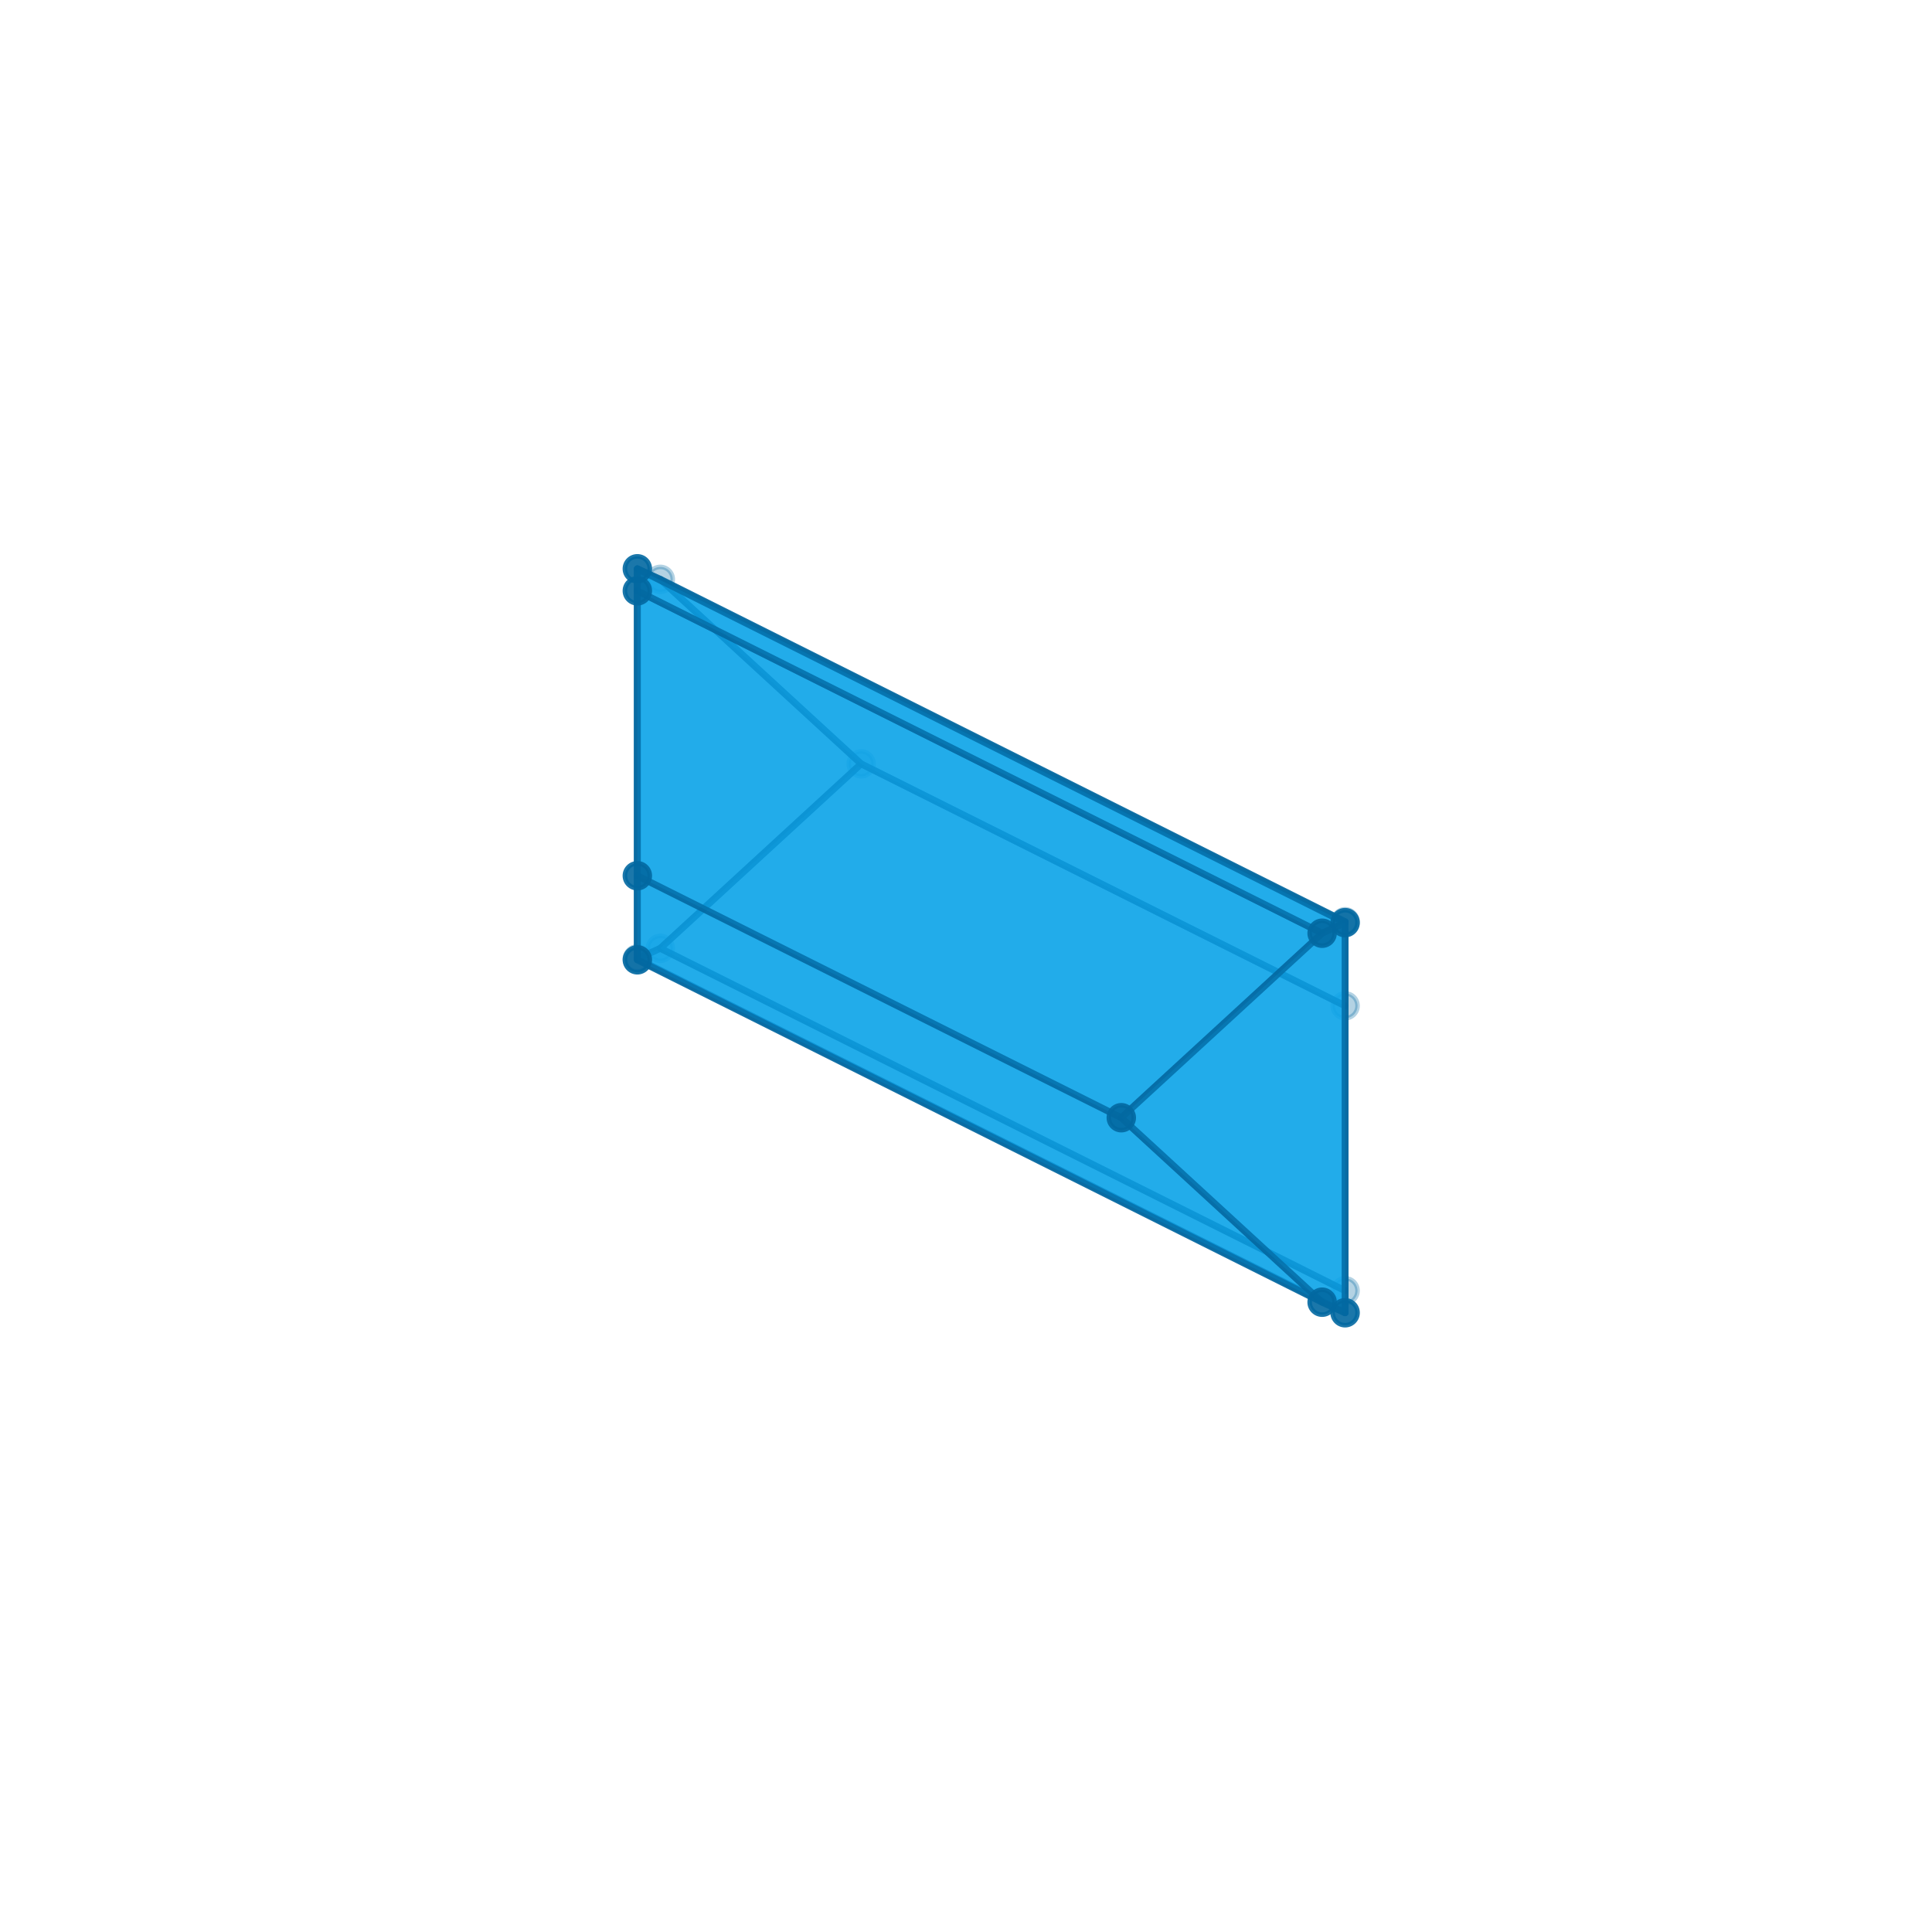
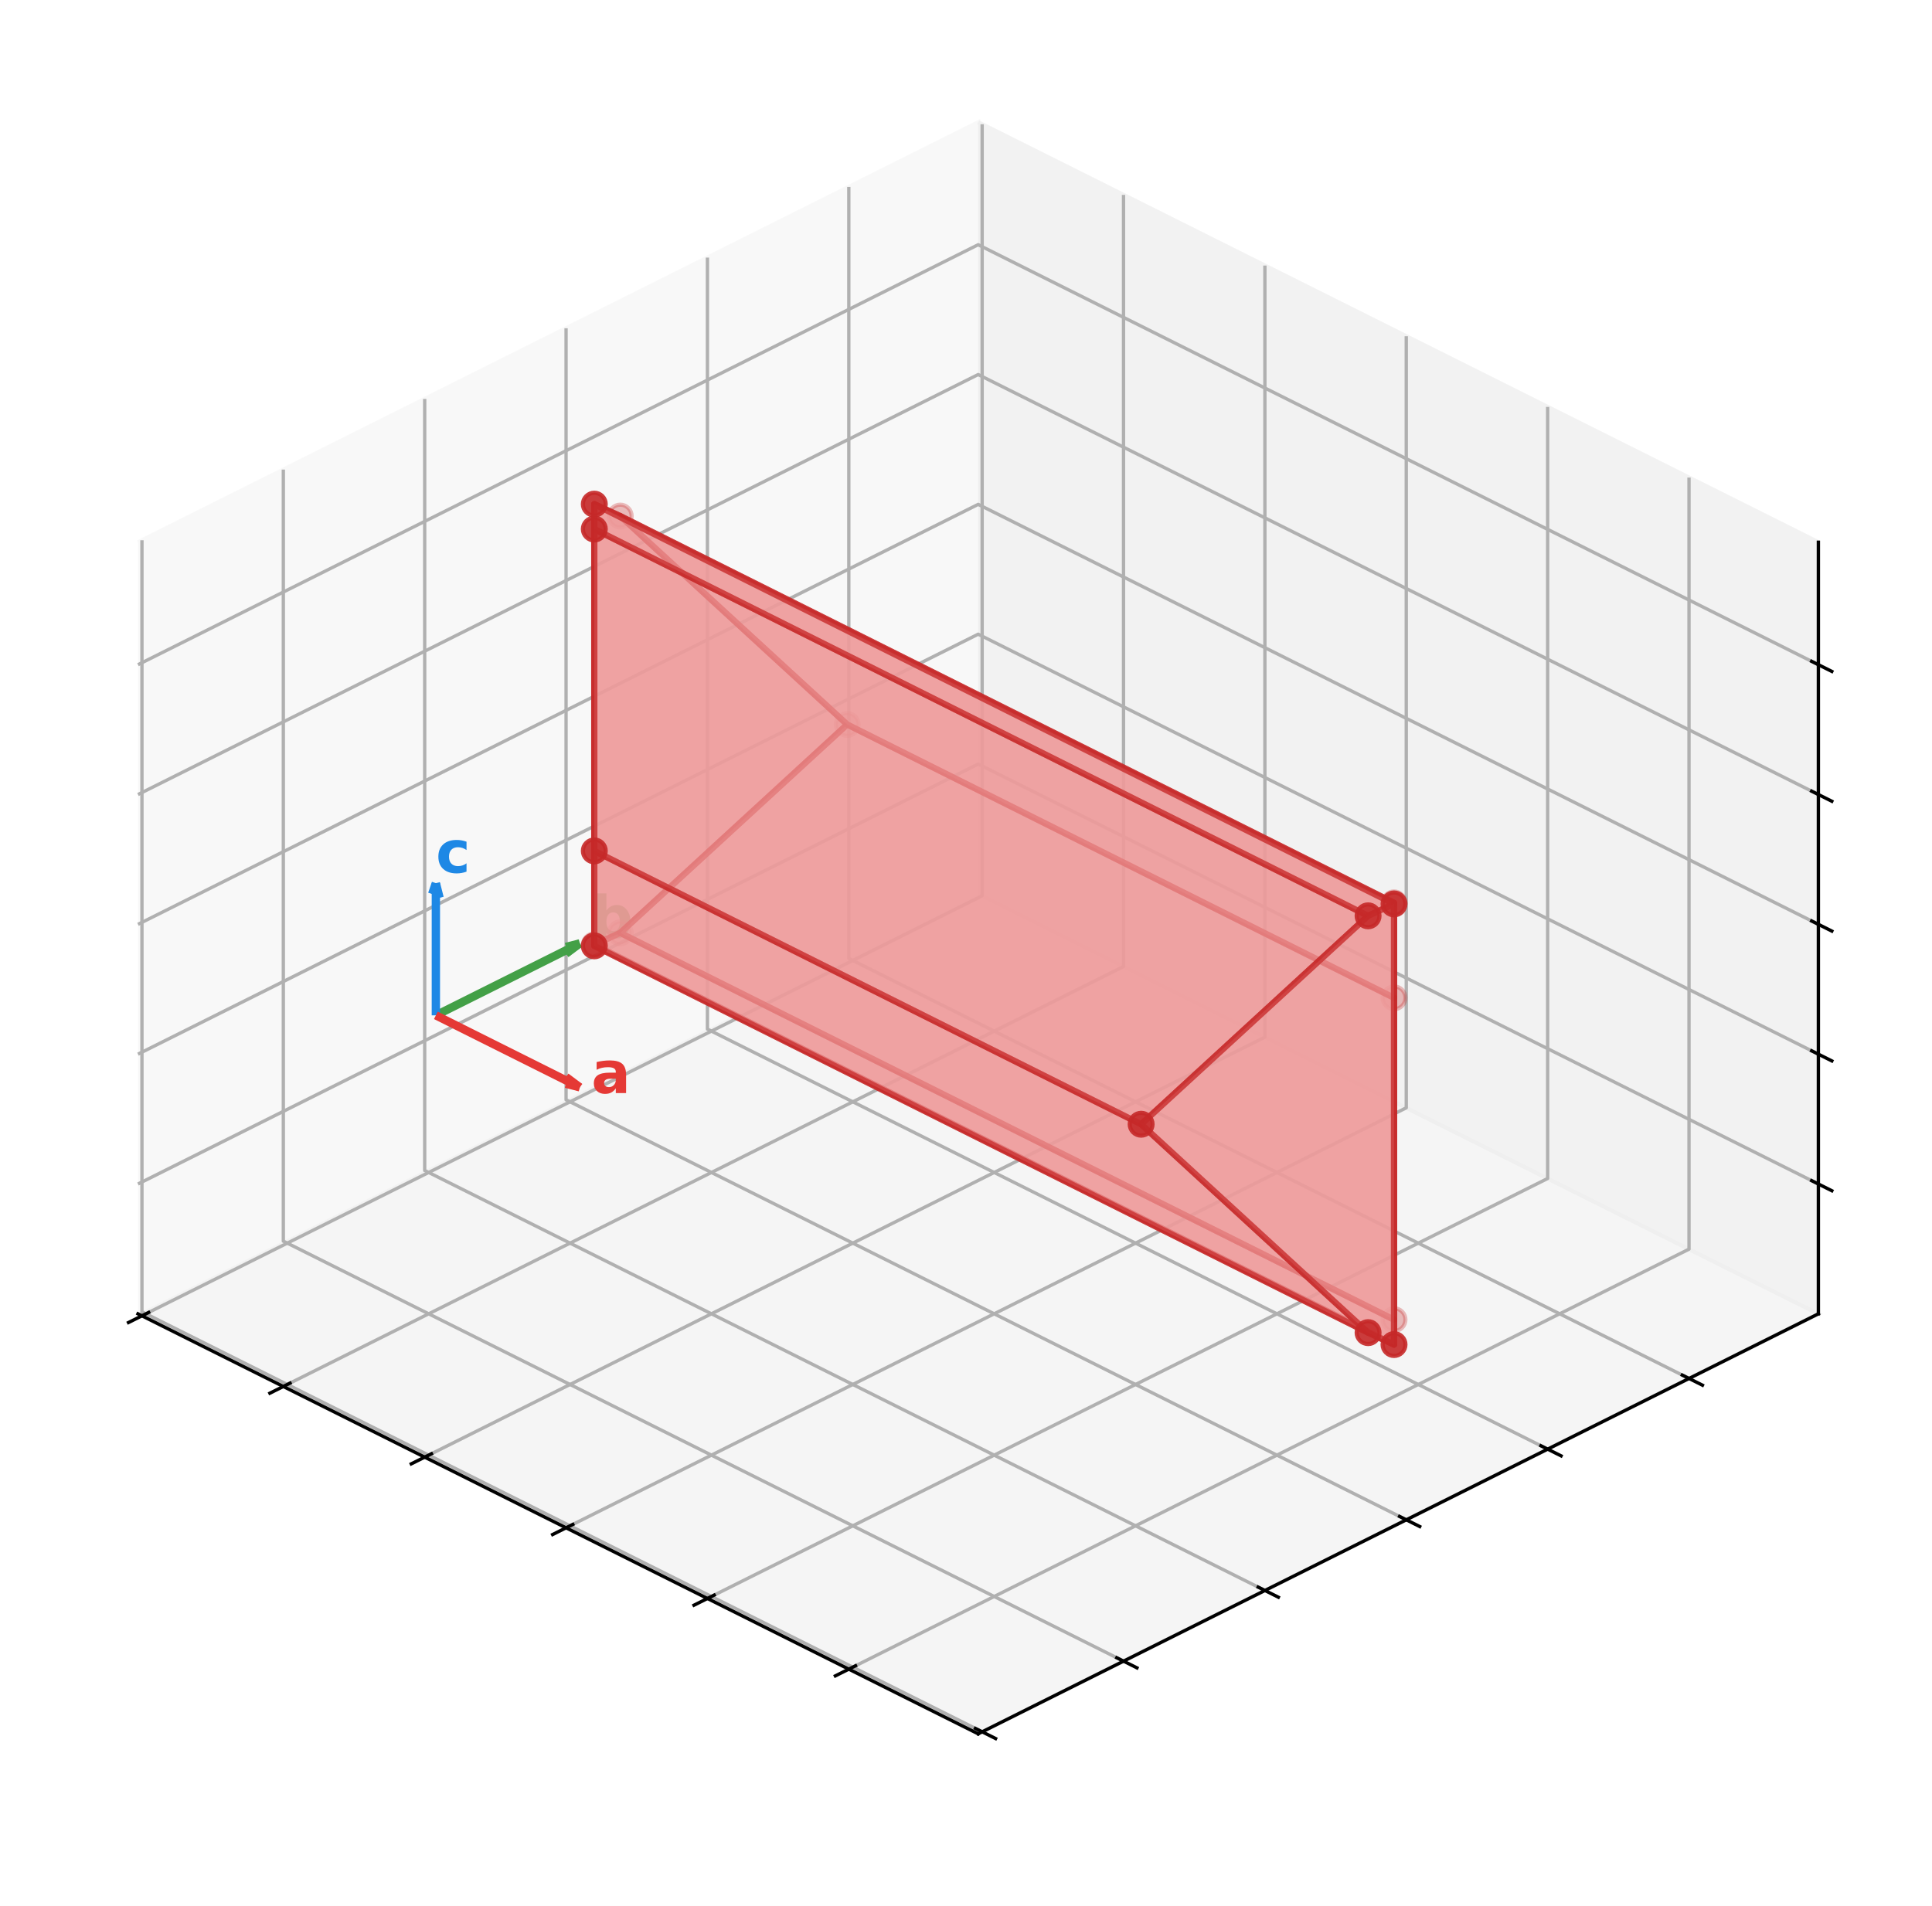
- <svg xmlns="http://www.w3.org/2000/svg" xmlns:xlink="http://www.w3.org/1999/xlink" width="424.8pt" height="424.8pt" viewBox="0 0 424.8 424.8" version="1.1">
+ <svg xmlns="http://www.w3.org/2000/svg" xmlns:xlink="http://www.w3.org/1999/xlink" width="464.059pt" height="457.92pt" viewBox="0 0 464.059 457.92" version="1.1">
  <defs>
    <style type="text/css">*{stroke-linejoin: round; stroke-linecap: butt}</style>
  </defs>
  <g id="figure_1">
    <g id="patch_1">
-       <path d="M 0 424.8  L 424.8 424.8  L 424.8 0  L 0 0  z " style="fill: #ffffff" />
+       <path d="M 0 457.92  L 464.059 457.92  L 464.059 0  L 0 0  z " style="fill: #ffffff" />
    </g>
    <g id="patch_2">
-       <path d="M 7.2 417.6  L 417.6 417.6  L 417.6 7.2  L 7.2 7.2  z " style="fill: #ffffff" />
+       <path d="M 7.2 450.72  L 450.72 450.72  L 450.72 7.2  L 7.2 7.2  z " style="fill: #ffffff" />
+     </g>
+     <g id="pane3d_1">
+       <g id="patch_3">
+         <path d="M 33.141 315.655  L 234.954 214.749  L 234.954 29.372  L 33.141 130.278  " style="fill: #f2f2f2; opacity: 0.5; stroke: #f2f2f2; stroke-linejoin: miter" />
+       </g>
+     </g>
+     <g id="pane3d_2">
+       <g id="patch_4">
+         <path d="M 234.954 214.749  L 436.766 315.655  L 436.766 130.278  L 234.954 29.372  " style="fill: #e6e6e6; opacity: 0.5; stroke: #e6e6e6; stroke-linejoin: miter" />
+       </g>
+     </g>
+     <g id="pane3d_3">
+       <g id="patch_5">
+         <path d="M 33.141 315.655  L 234.954 416.561  L 436.766 315.655  L 234.954 214.749  " style="fill: #ececec; opacity: 0.5; stroke: #ececec; stroke-linejoin: miter" />
+       </g>
+     </g>
+     <g id="grid3d_1">
+       <g id="Line3DCollection_1">
+         <path d="M 34.096 316.132  L 235.908 215.226  L 235.908 29.85  " style="fill: none; stroke: #b0b0b0; stroke-width: 0.8" />
+         <path d="M 68.054 333.111  L 269.866 232.205  L 269.866 46.828  " style="fill: none; stroke: #b0b0b0; stroke-width: 0.8" />
+         <path d="M 102.011 350.089  L 303.823 249.183  L 303.823 63.807  " style="fill: none; stroke: #b0b0b0; stroke-width: 0.8" />
+         <path d="M 135.968 367.068  L 337.78 266.162  L 337.78 80.786  " style="fill: none; stroke: #b0b0b0; stroke-width: 0.8" />
+         <path d="M 169.926 384.047  L 371.738 283.141  L 371.738 97.765  " style="fill: none; stroke: #b0b0b0; stroke-width: 0.8" />
+         <path d="M 203.883 401.026  L 405.695 300.119  L 405.695 114.743  " style="fill: none; stroke: #b0b0b0; stroke-width: 0.8" />
+       </g>
+     </g>
+     <g id="grid3d_2">
+       <g id="Line3DCollection_2">
+         <path d="M 34.096 129.801  L 34.096 315.177  L 235.908 416.083  " style="fill: none; stroke: #b0b0b0; stroke-width: 0.8" />
+         <path d="M 68.054 112.822  L 68.054 298.199  L 269.866 399.105  " style="fill: none; stroke: #b0b0b0; stroke-width: 0.8" />
+         <path d="M 102.011 95.844  L 102.011 281.22  L 303.823 382.126  " style="fill: none; stroke: #b0b0b0; stroke-width: 0.8" />
+         <path d="M 135.968 78.865  L 135.968 264.241  L 337.78 365.147  " style="fill: none; stroke: #b0b0b0; stroke-width: 0.8" />
+         <path d="M 169.926 61.886  L 169.926 247.262  L 371.738 348.168  " style="fill: none; stroke: #b0b0b0; stroke-width: 0.8" />
+         <path d="M 203.883 44.907  L 203.883 230.284  L 405.695 331.19  " style="fill: none; stroke: #b0b0b0; stroke-width: 0.8" />
+       </g>
+     </g>
+     <g id="grid3d_3">
+       <g id="Line3DCollection_3">
+         <path d="M 436.766 284.468  L 234.954 183.562  L 33.141 284.468  " style="fill: none; stroke: #b0b0b0; stroke-width: 0.8" />
+         <path d="M 436.766 253.276  L 234.954 152.37  L 33.141 253.276  " style="fill: none; stroke: #b0b0b0; stroke-width: 0.8" />
+         <path d="M 436.766 222.084  L 234.954 121.178  L 33.141 222.084  " style="fill: none; stroke: #b0b0b0; stroke-width: 0.8" />
+         <path d="M 436.766 190.892  L 234.954 89.986  L 33.141 190.892  " style="fill: none; stroke: #b0b0b0; stroke-width: 0.8" />
+         <path d="M 436.766 159.7  L 234.954 58.794  L 33.141 159.7  " style="fill: none; stroke: #b0b0b0; stroke-width: 0.8" />
+       </g>
+     </g>
+     <g id="axis3d_1">
+       <g id="line2d_1">
+         <path d="M 33.141 315.655  L 234.954 416.561  " style="fill: none; stroke: #000000; stroke-width: 0.8; stroke-linecap: square" />
+       </g>
+       <g id="xtick_1">
+         <g id="line2d_2">
+           <path d="M 35.711 315.325  L 30.867 317.746  " style="fill: none; stroke: #000000; stroke-width: 0.8; stroke-linecap: square" />
+         </g>
+       </g>
+       <g id="xtick_2">
+         <g id="line2d_3">
+           <path d="M 69.668 332.303  L 64.825 334.725  " style="fill: none; stroke: #000000; stroke-width: 0.8; stroke-linecap: square" />
+         </g>
+       </g>
+       <g id="xtick_3">
+         <g id="line2d_4">
+           <path d="M 103.625 349.282  L 98.782 351.704  " style="fill: none; stroke: #000000; stroke-width: 0.8; stroke-linecap: square" />
+         </g>
+       </g>
+       <g id="xtick_4">
+         <g id="line2d_5">
+           <path d="M 137.583 366.261  L 132.739 368.683  " style="fill: none; stroke: #000000; stroke-width: 0.8; stroke-linecap: square" />
+         </g>
+       </g>
+       <g id="xtick_5">
+         <g id="line2d_6">
+           <path d="M 171.54 383.24  L 166.697 385.661  " style="fill: none; stroke: #000000; stroke-width: 0.8; stroke-linecap: square" />
+         </g>
+       </g>
+       <g id="xtick_6">
+         <g id="line2d_7">
+           <path d="M 205.498 400.218  L 200.654 402.64  " style="fill: none; stroke: #000000; stroke-width: 0.8; stroke-linecap: square" />
+         </g>
+       </g>
+     </g>
+     <g id="axis3d_2">
+       <g id="line2d_8">
+         <path d="M 436.766 315.655  L 234.954 416.561  " style="fill: none; stroke: #000000; stroke-width: 0.8; stroke-linecap: square" />
+       </g>
+       <g id="xtick_7">
+         <g id="line2d_9">
+           <path d="M 234.294 415.276  L 239.137 417.698  " style="fill: none; stroke: #000000; stroke-width: 0.8; stroke-linecap: square" />
+         </g>
+       </g>
+       <g id="xtick_8">
+         <g id="line2d_10">
+           <path d="M 268.251 398.297  L 273.095 400.719  " style="fill: none; stroke: #000000; stroke-width: 0.8; stroke-linecap: square" />
+         </g>
+       </g>
+       <g id="xtick_9">
+         <g id="line2d_11">
+           <path d="M 302.209 381.319  L 307.052 383.74  " style="fill: none; stroke: #000000; stroke-width: 0.8; stroke-linecap: square" />
+         </g>
+       </g>
+       <g id="xtick_10">
+         <g id="line2d_12">
+           <path d="M 336.166 364.34  L 341.009 366.762  " style="fill: none; stroke: #000000; stroke-width: 0.8; stroke-linecap: square" />
+         </g>
+       </g>
+       <g id="xtick_11">
+         <g id="line2d_13">
+           <path d="M 370.123 347.361  L 374.967 349.783  " style="fill: none; stroke: #000000; stroke-width: 0.8; stroke-linecap: square" />
+         </g>
+       </g>
+       <g id="xtick_12">
+         <g id="line2d_14">
+           <path d="M 404.081 330.382  L 408.924 332.804  " style="fill: none; stroke: #000000; stroke-width: 0.8; stroke-linecap: square" />
+         </g>
+       </g>
+     </g>
+     <g id="axis3d_3">
+       <g id="line2d_15">
+         <path d="M 436.766 315.655  L 436.766 130.278  " style="fill: none; stroke: #000000; stroke-width: 0.8; stroke-linecap: square" />
+       </g>
+       <g id="xtick_13">
+         <g id="line2d_16">
+           <path d="M 435.151 283.661  L 439.995 286.083  " style="fill: none; stroke: #000000; stroke-width: 0.8; stroke-linecap: square" />
+         </g>
+       </g>
+       <g id="xtick_14">
+         <g id="line2d_17">
+           <path d="M 435.151 252.469  L 439.995 254.891  " style="fill: none; stroke: #000000; stroke-width: 0.8; stroke-linecap: square" />
+         </g>
+       </g>
+       <g id="xtick_15">
+         <g id="line2d_18">
+           <path d="M 435.151 221.277  L 439.995 223.699  " style="fill: none; stroke: #000000; stroke-width: 0.8; stroke-linecap: square" />
+         </g>
+       </g>
+       <g id="xtick_16">
+         <g id="line2d_19">
+           <path d="M 435.151 190.085  L 439.995 192.507  " style="fill: none; stroke: #000000; stroke-width: 0.8; stroke-linecap: square" />
+         </g>
+       </g>
+       <g id="xtick_17">
+         <g id="line2d_20">
+           <path d="M 435.151 158.893  L 439.995 161.315  " style="fill: none; stroke: #000000; stroke-width: 0.8; stroke-linecap: square" />
+         </g>
+       </g>
    </g>
    <g id="axes_1">
+       <g id="Line3DCollection_4">
+         <path d="M 139.27 226.658  L 104.693 243.946  " clip-path="url(#pf27a71e984)" style="fill: none; stroke: #43a047; stroke-width: 2" />
+         <path d="M 139.27 226.658  L 135.93 229.15  " clip-path="url(#pf27a71e984)" style="fill: none; stroke: #43a047; stroke-width: 2" />
+         <path d="M 139.27 226.658  L 135.93 227.506  " clip-path="url(#pf27a71e984)" style="fill: none; stroke: #43a047; stroke-width: 2" />
+       </g>
+       <g id="text_1">
+         <g style="fill: #e53935" transform="translate(142.0358 262.6177) scale(0.14 -0.14)">
+           <defs>
+             <path id="DejaVuSans-Bold-61" d="M 2106 1575  Q 1756 1575 1579 1456  Q 1403 1338 1403 1106  Q 1403 894 1545 773  Q 1688 653 1941 653  Q 2256 653 2472 879  Q 2688 1106 2688 1447  L 2688 1575  L 2106 1575  z M 3816 1997  L 3816 0  L 2688 0  L 2688 519  Q 2463 200 2181 54  Q 1900 -91 1497 -91  Q 953 -91 614 226  Q 275 544 275 1050  Q 275 1666 698 1953  Q 1122 2241 2028 2241  L 2688 2241  L 2688 2328  Q 2688 2594 2478 2717  Q 2269 2841 1825 2841  Q 1466 2841 1156 2769  Q 847 2697 581 2553  L 581 3406  Q 941 3494 1303 3539  Q 1666 3584 2028 3584  Q 2975 3584 3395 3211  Q 3816 2838 3816 1997  z " transform="scale(0.015625)" />
+           </defs>
+           <use xlink:href="#DejaVuSans-Bold-61" />
+         </g>
+       </g>
+       <g id="text_2">
+         <g style="fill: #43a047" transform="translate(142.0358 225.2749) scale(0.14 -0.14)">
+           <defs>
+             <path id="DejaVuSans-Bold-62" d="M 2400 722  Q 2759 722 2948 984  Q 3138 1247 3138 1747  Q 3138 2247 2948 2509  Q 2759 2772 2400 2772  Q 2041 2772 1848 2508  Q 1656 2244 1656 1747  Q 1656 1250 1848 986  Q 2041 722 2400 722  z M 1656 2988  Q 1888 3294 2169 3439  Q 2450 3584 2816 3584  Q 3463 3584 3878 3070  Q 4294 2556 4294 1747  Q 4294 938 3878 423  Q 3463 -91 2816 -91  Q 2450 -91 2169 54  Q 1888 200 1656 506  L 1656 0  L 538 0  L 538 4863  L 1656 4863  L 1656 2988  z " transform="scale(0.015625)" />
+           </defs>
+           <use xlink:href="#DejaVuSans-Bold-62" />
+         </g>
+       </g>
+       <g id="text_3">
+         <g style="fill: #1e88e5" transform="translate(104.6931 209.6448) scale(0.14 -0.14)">
+           <defs>
+             <path id="DejaVuSans-Bold-63" d="M 3366 3391  L 3366 2478  Q 3138 2634 2908 2709  Q 2678 2784 2431 2784  Q 1963 2784 1702 2511  Q 1441 2238 1441 1747  Q 1441 1256 1702 982  Q 1963 709 2431 709  Q 2694 709 2930 787  Q 3166 866 3366 1019  L 3366 103  Q 3103 6 2833 -42  Q 2563 -91 2291 -91  Q 1344 -91 809 395  Q 275 881 275 1747  Q 275 2613 809 3098  Q 1344 3584 2291 3584  Q 2566 3584 2833 3536  Q 3100 3488 3366 3391  z " transform="scale(0.015625)" />
+           </defs>
+           <use xlink:href="#DejaVuSans-Bold-63" />
+         </g>
+       </g>
+       <g id="Line3DCollection_5">
+         <path d="M 104.693 212.186  L 104.693 243.946  " clip-path="url(#pf27a71e984)" style="fill: none; stroke: #1e88e5; stroke-width: 2" />
+         <path d="M 104.693 212.186  L 103.798 214.806  " clip-path="url(#pf27a71e984)" style="fill: none; stroke: #1e88e5; stroke-width: 2" />
+         <path d="M 104.693 212.186  L 105.588 215.701  " clip-path="url(#pf27a71e984)" style="fill: none; stroke: #1e88e5; stroke-width: 2" />
+       </g>
+       <g id="Line3DCollection_6">
+         <path d="M 139.27 261.235  L 104.693 243.946  " clip-path="url(#pf27a71e984)" style="fill: none; stroke: #e53935; stroke-width: 2" />
+         <path d="M 139.27 261.235  L 135.93 260.387  " clip-path="url(#pf27a71e984)" style="fill: none; stroke: #e53935; stroke-width: 2" />
+         <path d="M 139.27 261.235  L 135.93 258.743  " clip-path="url(#pf27a71e984)" style="fill: none; stroke: #e53935; stroke-width: 2" />
+       </g>
      <g id="Path3DCollection_1">
        <defs>
-           <path id="C0_0_d23b674a31" d="M 0 2.739  C 0.726 2.739 1.423 2.45 1.936 1.936  C 2.45 1.423 2.739 0.726 2.739 -0  C 2.739 -0.726 2.45 -1.423 1.936 -1.936  C 1.423 -2.45 0.726 -2.739 0 -2.739  C -0.726 -2.739 -1.423 -2.45 -1.936 -1.936  C -2.45 -1.423 -2.739 -0.726 -2.739 0  C -2.739 0.726 -2.45 1.423 -1.936 1.936  C -1.423 2.45 -0.726 2.739 0 2.739  z " />
+           <path id="C0_0_36739a8b5c" d="M 0 2.739  C 0.726 2.739 1.423 2.45 1.936 1.936  C 2.45 1.423 2.739 0.726 2.739 -0  C 2.739 -0.726 2.45 -1.423 1.936 -1.936  C 1.423 -2.45 0.726 -2.739 0 -2.739  C -0.726 -2.739 -1.423 -2.45 -1.936 -1.936  C -2.45 -1.423 -2.739 -0.726 -2.739 0  C -2.739 0.726 -2.45 1.423 -1.936 1.936  C -1.423 2.45 -0.726 2.739 0 2.739  z " />
        </defs>
-         <g clip-path="url(#p3255f41048)">
-           <use xlink:href="#C0_0_d23b674a31" x="140.137" y="210.833" style="fill: #0369a1; fill-opacity: 0.3; stroke: #0369a1; stroke-opacity: 0.3" />
-         </g>
-         <g clip-path="url(#p3255f41048)">
-           <use xlink:href="#C0_0_d23b674a31" x="145.188" y="208.513" style="fill: #0369a1; fill-opacity: 0.3; stroke: #0369a1; stroke-opacity: 0.3" />
-         </g>
-         <g clip-path="url(#p3255f41048)">
-           <use xlink:href="#C0_0_d23b674a31" x="189.348" y="167.95" style="fill: #0369a1; fill-opacity: 0.3; stroke: #0369a1; stroke-opacity: 0.3" />
-         </g>
-         <g clip-path="url(#p3255f41048)">
-           <use xlink:href="#C0_0_d23b674a31" x="145.188" y="127.386" style="fill: #0369a1; fill-opacity: 0.3; stroke: #0369a1; stroke-opacity: 0.3" />
-         </g>
-         <g clip-path="url(#p3255f41048)">
-           <use xlink:href="#C0_0_d23b674a31" x="295.755" y="221.153" style="fill: #0369a1; fill-opacity: 0.3; stroke: #0369a1; stroke-opacity: 0.3" />
-         </g>
-         <g clip-path="url(#p3255f41048)">
-           <use xlink:href="#C0_0_d23b674a31" x="295.755" y="283.797" style="fill: #0369a1; fill-opacity: 0.3; stroke: #0369a1; stroke-opacity: 0.3" />
-         </g>
-         <g clip-path="url(#p3255f41048)">
-           <use xlink:href="#C0_0_d23b674a31" x="295.755" y="202.67" style="fill: #0369a1; fill-opacity: 0.3; stroke: #0369a1; stroke-opacity: 0.3" />
+         <g clip-path="url(#pf27a71e984)">
+           <use xlink:href="#C0_0_36739a8b5c" x="142.749" y="226.996" style="fill: #c62828; fill-opacity: 0.3; stroke: #c62828; stroke-opacity: 0.3" />
+         </g>
+         <g clip-path="url(#pf27a71e984)">
+           <use xlink:href="#C0_0_36739a8b5c" x="148.984" y="224.132" style="fill: #c62828; fill-opacity: 0.3; stroke: #c62828; stroke-opacity: 0.3" />
+         </g>
+         <g clip-path="url(#pf27a71e984)">
+           <use xlink:href="#C0_0_36739a8b5c" x="203.494" y="174.061" style="fill: #c62828; fill-opacity: 0.3; stroke: #c62828; stroke-opacity: 0.3" />
+         </g>
+         <g clip-path="url(#pf27a71e984)">
+           <use xlink:href="#C0_0_36739a8b5c" x="148.984" y="123.99" style="fill: #c62828; fill-opacity: 0.3; stroke: #c62828; stroke-opacity: 0.3" />
+         </g>
+         <g clip-path="url(#pf27a71e984)">
+           <use xlink:href="#C0_0_36739a8b5c" x="334.841" y="239.735" style="fill: #c62828; fill-opacity: 0.3; stroke: #c62828; stroke-opacity: 0.3" />
+         </g>
+         <g clip-path="url(#pf27a71e984)">
+           <use xlink:href="#C0_0_36739a8b5c" x="334.841" y="317.061" style="fill: #c62828; fill-opacity: 0.3; stroke: #c62828; stroke-opacity: 0.3" />
+         </g>
+         <g clip-path="url(#pf27a71e984)">
+           <use xlink:href="#C0_0_36739a8b5c" x="334.841" y="216.919" style="fill: #c62828; fill-opacity: 0.3; stroke: #c62828; stroke-opacity: 0.3" />
        </g>
      </g>
      <g id="Poly3DCollection_1">
-         <path d="M 189.348 167.95  L 145.188 208.513  L 140.137 210.833  L 140.137 125.066  L 145.188 127.386  z " clip-path="url(#p3255f41048)" style="fill: #0ea5e9; fill-opacity: 0.7; stroke: #0369a1; stroke-opacity: 0.7; stroke-width: 1.5" />
-         <path d="M 140.137 129.911  L 140.137 125.066  L 140.137 210.833  L 140.137 211.039  L 140.137 192.555  z " clip-path="url(#p3255f41048)" style="fill: #0ea5e9; fill-opacity: 0.7; stroke: #0369a1; stroke-opacity: 0.7; stroke-width: 1.5" />
-         <path d="M 145.188 208.513  L 295.755 283.797  L 295.755 288.642  L 140.137 210.833  z " clip-path="url(#p3255f41048)" style="fill: #0ea5e9; fill-opacity: 0.7; stroke: #0369a1; stroke-opacity: 0.7; stroke-width: 1.5" />
-         <path d="M 189.348 167.95  L 295.755 221.153  L 295.755 283.797  L 145.188 208.513  z " clip-path="url(#p3255f41048)" style="fill: #0ea5e9; fill-opacity: 0.7; stroke: #0369a1; stroke-opacity: 0.7; stroke-width: 1.5" />
-         <path d="M 140.137 210.833  L 295.755 288.642  L 290.704 286.322  L 140.137 211.039  z " clip-path="url(#p3255f41048)" style="fill: #0ea5e9; fill-opacity: 0.7; stroke: #0369a1; stroke-opacity: 0.7; stroke-width: 1.5" />
-         <path d="M 145.188 127.386  L 295.755 202.67  L 295.755 221.153  L 189.348 167.95  z " clip-path="url(#p3255f41048)" style="fill: #0ea5e9; fill-opacity: 0.7; stroke: #0369a1; stroke-opacity: 0.7; stroke-width: 1.5" />
-         <path d="M 140.137 211.039  L 290.704 286.322  L 246.544 245.759  L 140.137 192.555  z " clip-path="url(#p3255f41048)" style="fill: #0ea5e9; fill-opacity: 0.7; stroke: #0369a1; stroke-opacity: 0.7; stroke-width: 1.5" />
-         <path d="M 140.137 125.066  L 295.755 202.875  L 295.755 202.67  L 145.188 127.386  z " clip-path="url(#p3255f41048)" style="fill: #0ea5e9; fill-opacity: 0.7; stroke: #0369a1; stroke-opacity: 0.7; stroke-width: 1.5" />
-         <path d="M 140.137 192.555  L 246.544 245.759  L 290.704 205.195  L 140.137 129.911  z " clip-path="url(#p3255f41048)" style="fill: #0ea5e9; fill-opacity: 0.7; stroke: #0369a1; stroke-opacity: 0.7; stroke-width: 1.5" />
-         <path d="M 140.137 129.911  L 290.704 205.195  L 295.755 202.875  L 140.137 125.066  z " clip-path="url(#p3255f41048)" style="fill: #0ea5e9; fill-opacity: 0.7; stroke: #0369a1; stroke-opacity: 0.7; stroke-width: 1.5" />
-         <path d="M 295.755 202.67  L 295.755 202.875  L 295.755 288.642  L 295.755 283.797  L 295.755 221.153  z " clip-path="url(#p3255f41048)" style="fill: #0ea5e9; fill-opacity: 0.7; stroke: #0369a1; stroke-opacity: 0.7; stroke-width: 1.5" />
-         <path d="M 246.544 245.759  L 290.704 286.322  L 295.755 288.642  L 295.755 202.875  L 290.704 205.195  z " clip-path="url(#p3255f41048)" style="fill: #0ea5e9; fill-opacity: 0.7; stroke: #0369a1; stroke-opacity: 0.7; stroke-width: 1.5" />
+         <path d="M 203.494 174.061  L 148.984 224.132  L 142.749 226.996  L 142.749 121.127  L 148.984 123.99  z " clip-path="url(#pf27a71e984)" style="fill: #ef9a9a; fill-opacity: 0.7; stroke: #c62828; stroke-opacity: 0.7; stroke-width: 1.5" />
+         <path d="M 142.749 127.107  L 142.749 121.127  L 142.749 226.996  L 142.749 227.249  L 142.749 204.434  z " clip-path="url(#pf27a71e984)" style="fill: #ef9a9a; fill-opacity: 0.7; stroke: #c62828; stroke-opacity: 0.7; stroke-width: 1.5" />
+         <path d="M 148.984 224.132  L 334.841 317.061  L 334.841 323.042  L 142.749 226.996  z " clip-path="url(#pf27a71e984)" style="fill: #ef9a9a; fill-opacity: 0.7; stroke: #c62828; stroke-opacity: 0.7; stroke-width: 1.5" />
+         <path d="M 203.494 174.061  L 334.841 239.735  L 334.841 317.061  L 148.984 224.132  z " clip-path="url(#pf27a71e984)" style="fill: #ef9a9a; fill-opacity: 0.7; stroke: #c62828; stroke-opacity: 0.7; stroke-width: 1.5" />
+         <path d="M 142.749 226.996  L 334.841 323.042  L 328.607 320.178  L 142.749 227.249  z " clip-path="url(#pf27a71e984)" style="fill: #ef9a9a; fill-opacity: 0.7; stroke: #c62828; stroke-opacity: 0.7; stroke-width: 1.5" />
+         <path d="M 148.984 123.99  L 334.841 216.919  L 334.841 239.735  L 203.494 174.061  z " clip-path="url(#pf27a71e984)" style="fill: #ef9a9a; fill-opacity: 0.7; stroke: #c62828; stroke-opacity: 0.7; stroke-width: 1.5" />
+         <path d="M 142.749 227.249  L 328.607 320.178  L 274.097 270.107  L 142.749 204.434  z " clip-path="url(#pf27a71e984)" style="fill: #ef9a9a; fill-opacity: 0.7; stroke: #c62828; stroke-opacity: 0.7; stroke-width: 1.5" />
+         <path d="M 142.749 121.127  L 334.841 217.173  L 334.841 216.919  L 148.984 123.99  z " clip-path="url(#pf27a71e984)" style="fill: #ef9a9a; fill-opacity: 0.7; stroke: #c62828; stroke-opacity: 0.7; stroke-width: 1.5" />
+         <path d="M 142.749 204.434  L 274.097 270.107  L 328.607 220.036  L 142.749 127.107  z " clip-path="url(#pf27a71e984)" style="fill: #ef9a9a; fill-opacity: 0.7; stroke: #c62828; stroke-opacity: 0.7; stroke-width: 1.5" />
+         <path d="M 142.749 127.107  L 328.607 220.036  L 334.841 217.173  L 142.749 121.127  z " clip-path="url(#pf27a71e984)" style="fill: #ef9a9a; fill-opacity: 0.7; stroke: #c62828; stroke-opacity: 0.7; stroke-width: 1.5" />
+         <path d="M 334.841 216.919  L 334.841 217.173  L 334.841 323.042  L 334.841 317.061  L 334.841 239.735  z " clip-path="url(#pf27a71e984)" style="fill: #ef9a9a; fill-opacity: 0.7; stroke: #c62828; stroke-opacity: 0.7; stroke-width: 1.5" />
+         <path d="M 274.097 270.107  L 328.607 320.178  L 334.841 323.042  L 334.841 217.173  L 328.607 220.036  z " clip-path="url(#pf27a71e984)" style="fill: #ef9a9a; fill-opacity: 0.7; stroke: #c62828; stroke-opacity: 0.7; stroke-width: 1.5" />
      </g>
      <g id="Path3DCollection_2">
        <defs>
-           <path id="C1_0_c6dd562d57" d="M 0 2.739  C 0.726 2.739 1.423 2.45 1.936 1.936  C 2.45 1.423 2.739 0.726 2.739 -0  C 2.739 -0.726 2.45 -1.423 1.936 -1.936  C 1.423 -2.45 0.726 -2.739 0 -2.739  C -0.726 -2.739 -1.423 -2.45 -1.936 -1.936  C -2.45 -1.423 -2.739 -0.726 -2.739 0  C -2.739 0.726 -2.45 1.423 -1.936 1.936  C -1.423 2.45 -0.726 2.739 0 2.739  z " />
+           <path id="C1_0_d22badcd24" d="M 0 2.739  C 0.726 2.739 1.423 2.45 1.936 1.936  C 2.45 1.423 2.739 0.726 2.739 -0  C 2.739 -0.726 2.45 -1.423 1.936 -1.936  C 1.423 -2.45 0.726 -2.739 0 -2.739  C -0.726 -2.739 -1.423 -2.45 -1.936 -1.936  C -2.45 -1.423 -2.739 -0.726 -2.739 0  C -2.739 0.726 -2.45 1.423 -1.936 1.936  C -1.423 2.45 -0.726 2.739 0 2.739  z " />
        </defs>
-         <g clip-path="url(#p3255f41048)">
-           <use xlink:href="#C1_0_c6dd562d57" x="140.137" y="211.039" style="fill: #0369a1; fill-opacity: 0.9; stroke: #0369a1; stroke-opacity: 0.9" />
-         </g>
-         <g clip-path="url(#p3255f41048)">
-           <use xlink:href="#C1_0_c6dd562d57" x="140.137" y="125.066" style="fill: #0369a1; fill-opacity: 0.9; stroke: #0369a1; stroke-opacity: 0.9" />
-         </g>
-         <g clip-path="url(#p3255f41048)">
-           <use xlink:href="#C1_0_c6dd562d57" x="140.137" y="129.911" style="fill: #0369a1; fill-opacity: 0.9; stroke: #0369a1; stroke-opacity: 0.9" />
-         </g>
-         <g clip-path="url(#p3255f41048)">
-           <use xlink:href="#C1_0_c6dd562d57" x="140.137" y="192.555" style="fill: #0369a1; fill-opacity: 0.9; stroke: #0369a1; stroke-opacity: 0.9" />
-         </g>
-         <g clip-path="url(#p3255f41048)">
-           <use xlink:href="#C1_0_c6dd562d57" x="295.755" y="288.642" style="fill: #0369a1; fill-opacity: 0.9; stroke: #0369a1; stroke-opacity: 0.9" />
-         </g>
-         <g clip-path="url(#p3255f41048)">
-           <use xlink:href="#C1_0_c6dd562d57" x="290.704" y="286.322" style="fill: #0369a1; fill-opacity: 0.9; stroke: #0369a1; stroke-opacity: 0.9" />
-         </g>
-         <g clip-path="url(#p3255f41048)">
-           <use xlink:href="#C1_0_c6dd562d57" x="246.544" y="245.759" style="fill: #0369a1; fill-opacity: 0.9; stroke: #0369a1; stroke-opacity: 0.9" />
-         </g>
-         <g clip-path="url(#p3255f41048)">
-           <use xlink:href="#C1_0_c6dd562d57" x="290.704" y="205.195" style="fill: #0369a1; fill-opacity: 0.9; stroke: #0369a1; stroke-opacity: 0.9" />
-         </g>
-         <g clip-path="url(#p3255f41048)">
-           <use xlink:href="#C1_0_c6dd562d57" x="295.755" y="202.875" style="fill: #0369a1; fill-opacity: 0.9; stroke: #0369a1; stroke-opacity: 0.9" />
+         <g clip-path="url(#pf27a71e984)">
+           <use xlink:href="#C1_0_d22badcd24" x="142.749" y="227.249" style="fill: #c62828; fill-opacity: 0.9; stroke: #c62828; stroke-opacity: 0.9" />
+         </g>
+         <g clip-path="url(#pf27a71e984)">
+           <use xlink:href="#C1_0_d22badcd24" x="142.749" y="121.127" style="fill: #c62828; fill-opacity: 0.9; stroke: #c62828; stroke-opacity: 0.9" />
+         </g>
+         <g clip-path="url(#pf27a71e984)">
+           <use xlink:href="#C1_0_d22badcd24" x="142.749" y="127.107" style="fill: #c62828; fill-opacity: 0.9; stroke: #c62828; stroke-opacity: 0.9" />
+         </g>
+         <g clip-path="url(#pf27a71e984)">
+           <use xlink:href="#C1_0_d22badcd24" x="142.749" y="204.434" style="fill: #c62828; fill-opacity: 0.9; stroke: #c62828; stroke-opacity: 0.9" />
+         </g>
+         <g clip-path="url(#pf27a71e984)">
+           <use xlink:href="#C1_0_d22badcd24" x="334.841" y="323.042" style="fill: #c62828; fill-opacity: 0.9; stroke: #c62828; stroke-opacity: 0.9" />
+         </g>
+         <g clip-path="url(#pf27a71e984)">
+           <use xlink:href="#C1_0_d22badcd24" x="328.607" y="320.178" style="fill: #c62828; fill-opacity: 0.9; stroke: #c62828; stroke-opacity: 0.9" />
+         </g>
+         <g clip-path="url(#pf27a71e984)">
+           <use xlink:href="#C1_0_d22badcd24" x="274.097" y="270.107" style="fill: #c62828; fill-opacity: 0.9; stroke: #c62828; stroke-opacity: 0.9" />
+         </g>
+         <g clip-path="url(#pf27a71e984)">
+           <use xlink:href="#C1_0_d22badcd24" x="328.607" y="220.036" style="fill: #c62828; fill-opacity: 0.9; stroke: #c62828; stroke-opacity: 0.9" />
+         </g>
+         <g clip-path="url(#pf27a71e984)">
+           <use xlink:href="#C1_0_d22badcd24" x="334.841" y="217.173" style="fill: #c62828; fill-opacity: 0.9; stroke: #c62828; stroke-opacity: 0.9" />
        </g>
      </g>
    </g>
  </g>
  <defs>
-     <clipPath id="p3255f41048">
-       <rect x="7.2" y="7.2" width="410.4" height="410.4" />
+     <clipPath id="pf27a71e984">
+       <rect x="7.2" y="7.2" width="443.52" height="443.52" />
    </clipPath>
  </defs>
</svg>
